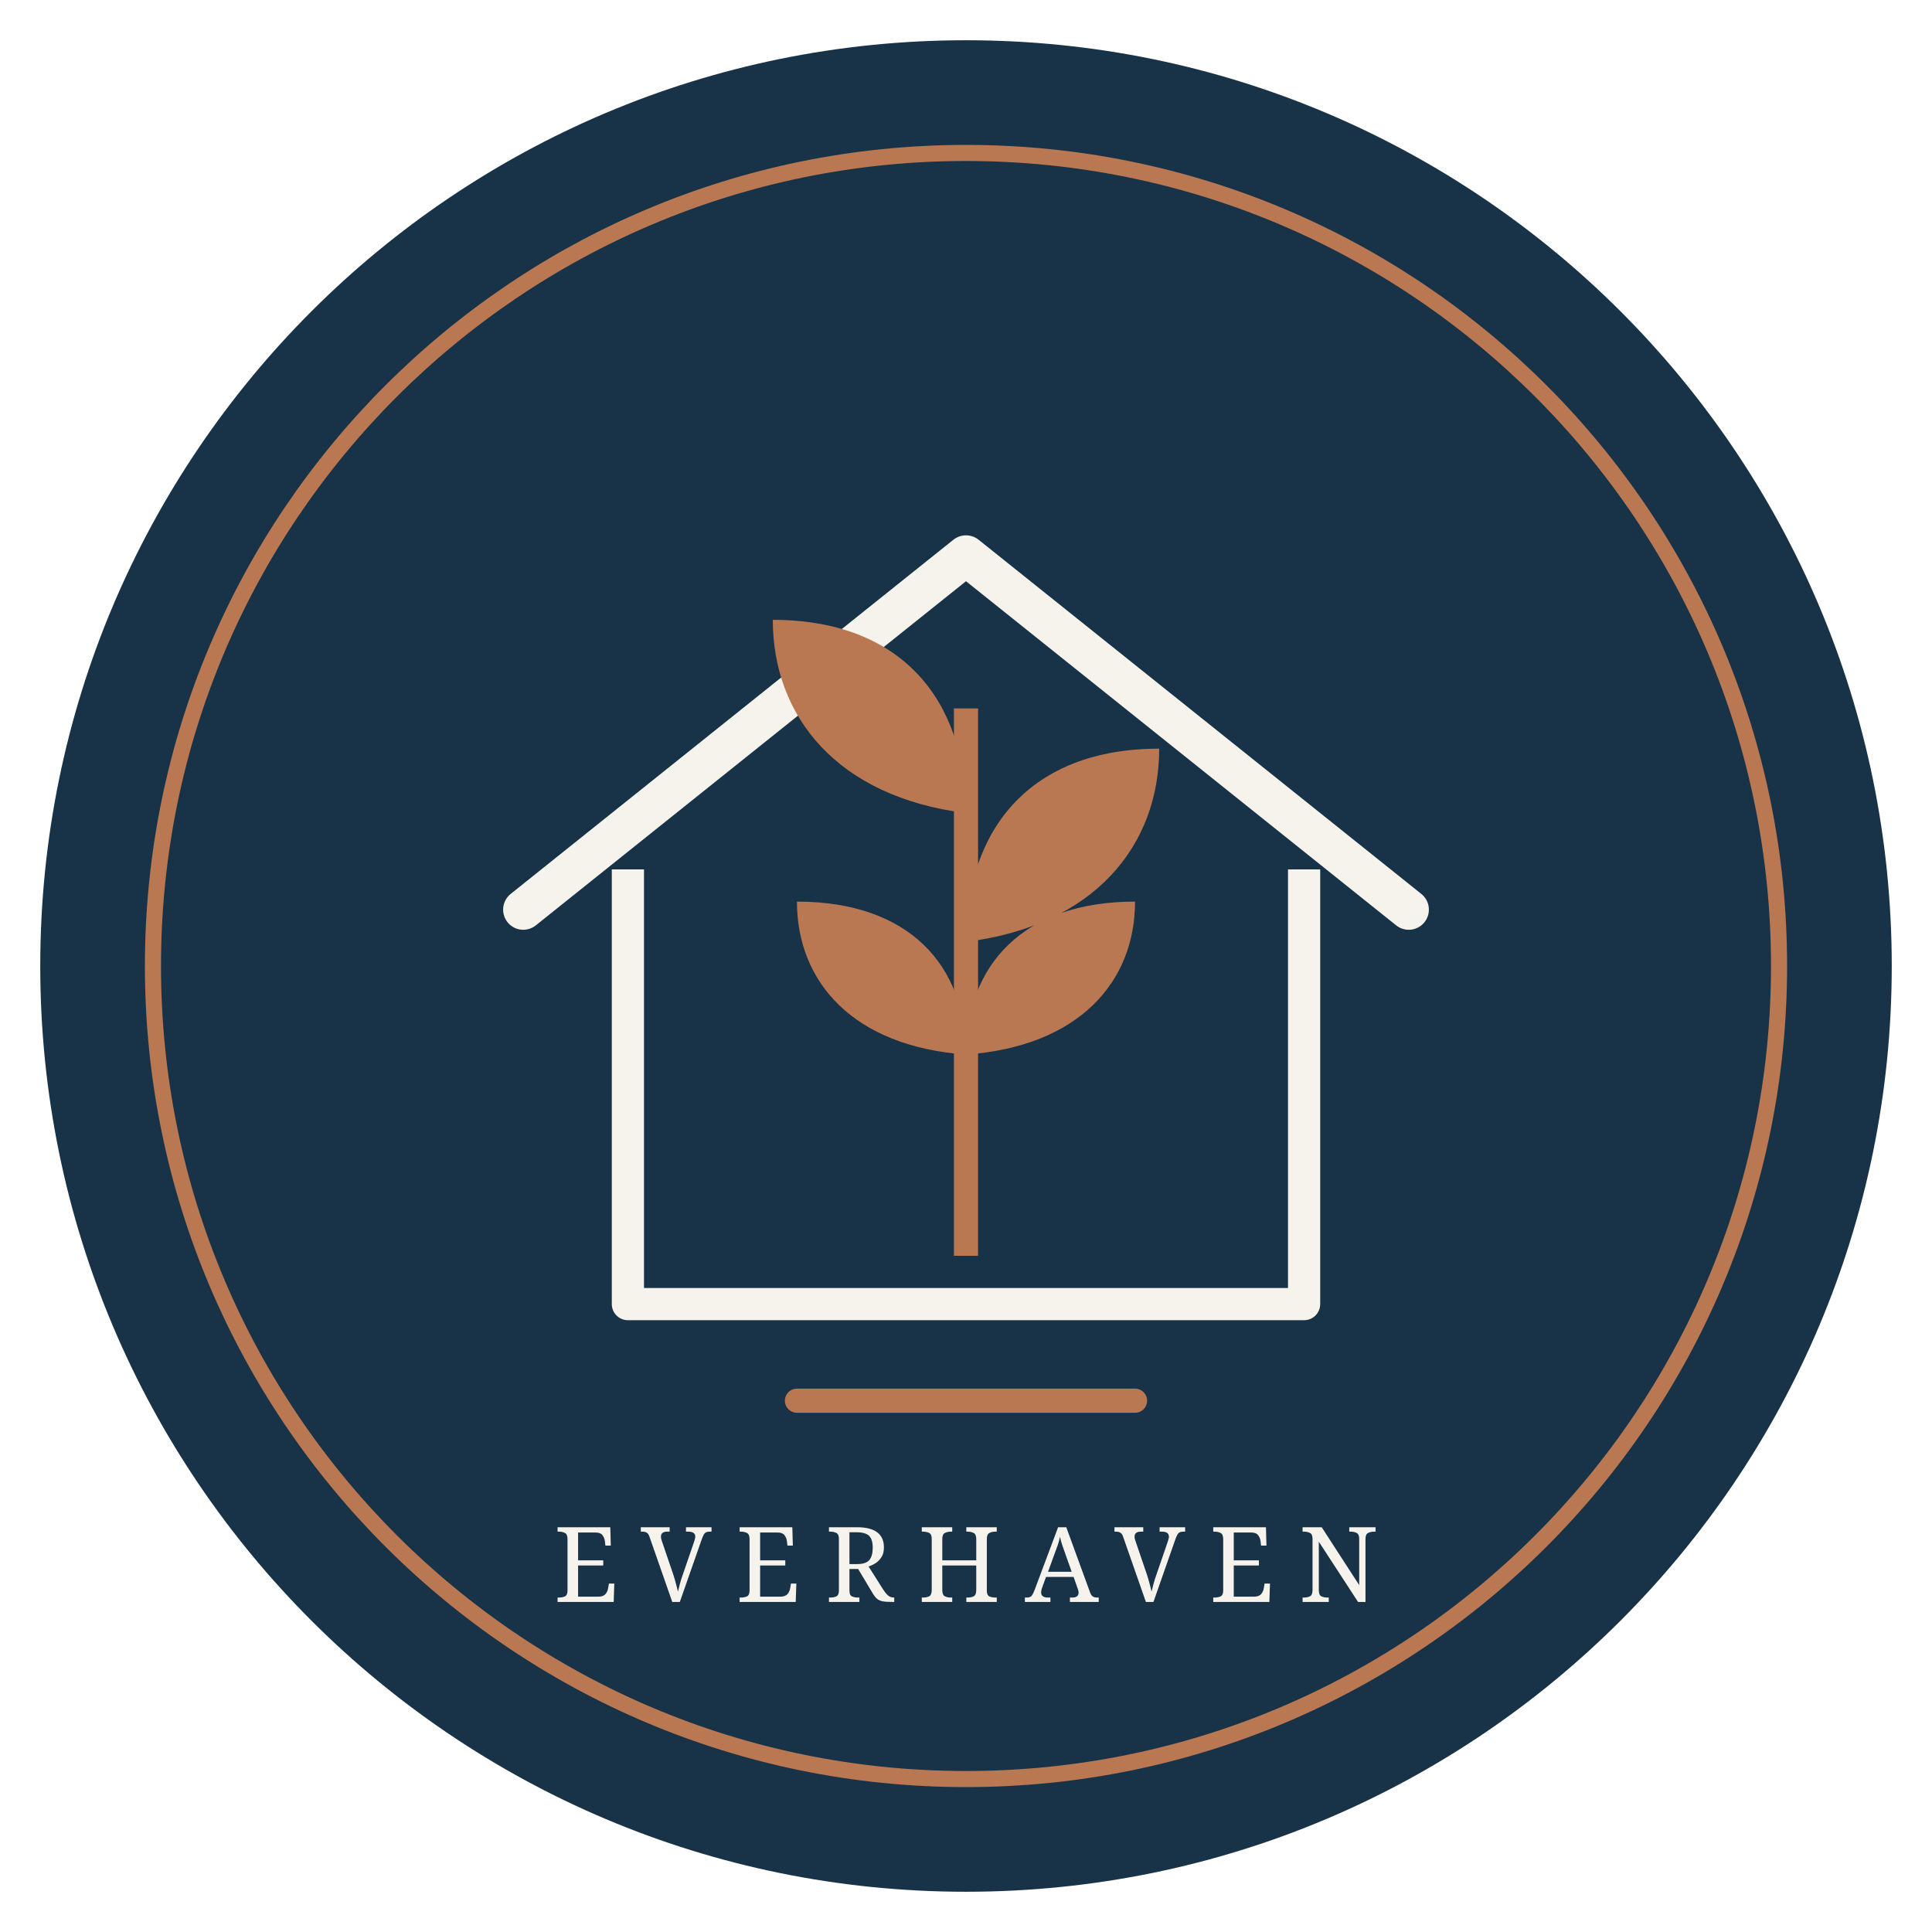
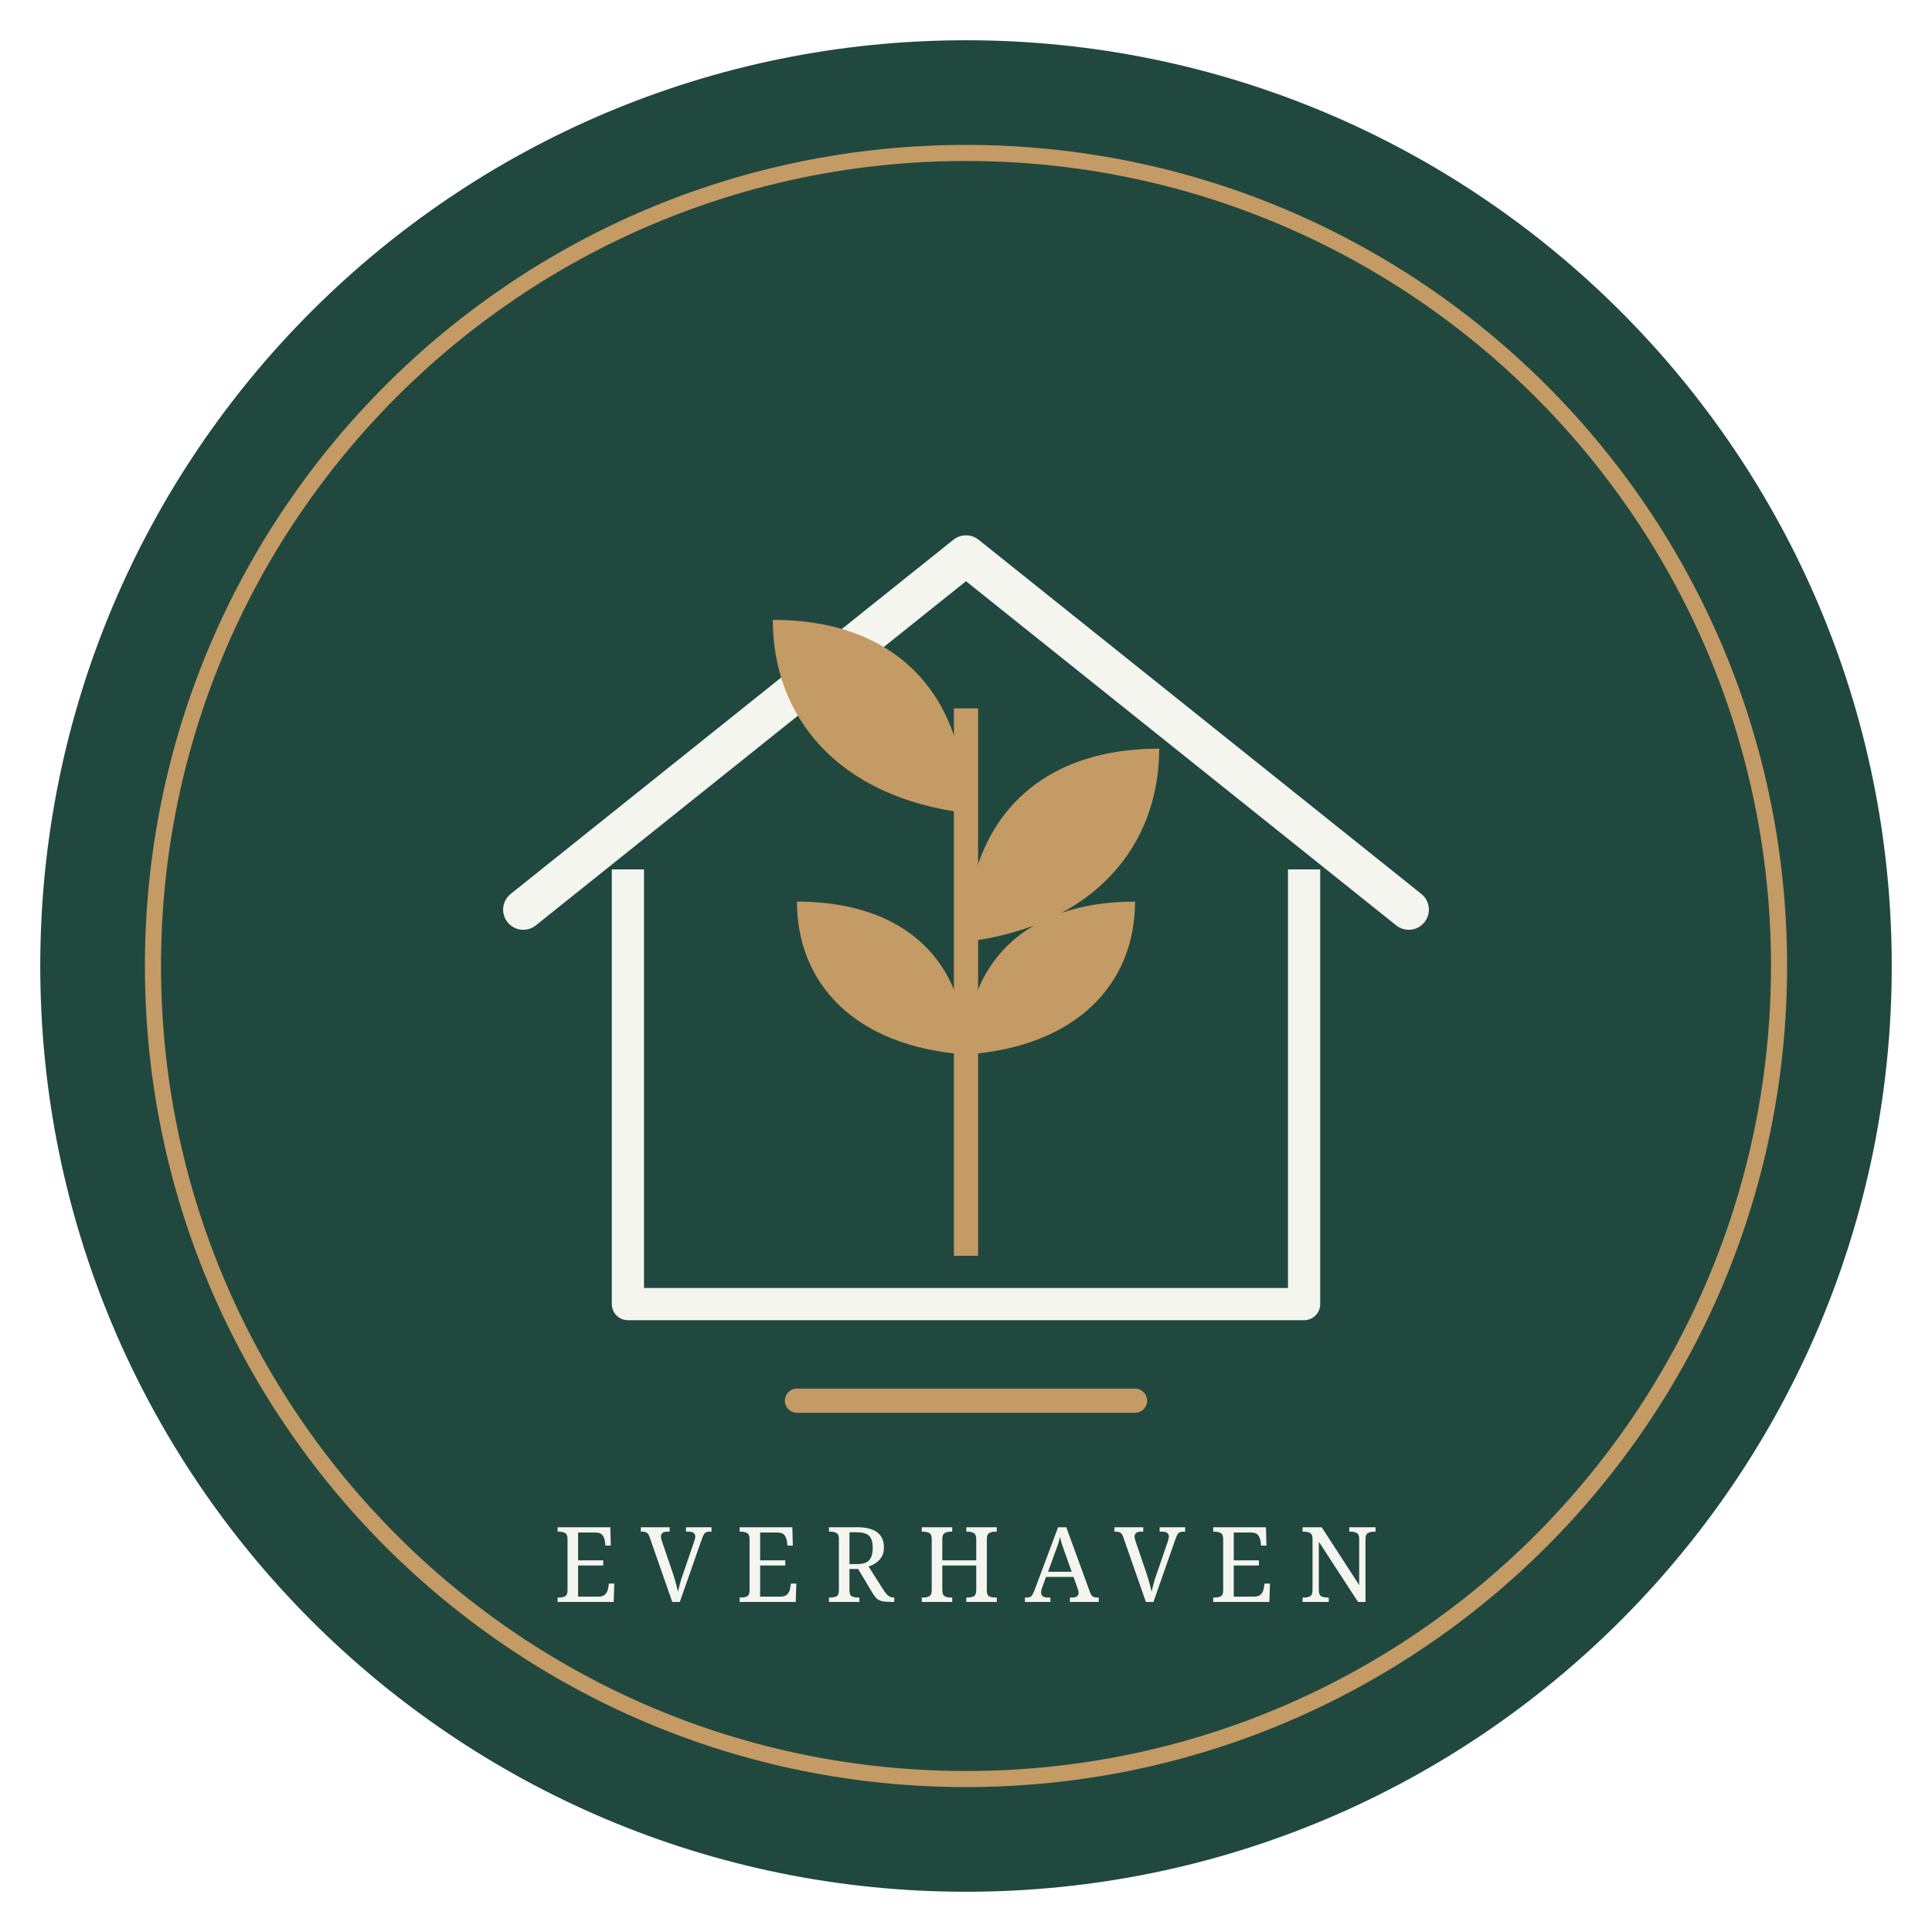
<svg xmlns="http://www.w3.org/2000/svg" viewBox="0 0 240 240" role="img" aria-labelledby="title desc">
-   <rect x="5" y="5" width="230" height="230" rx="115" fill="#183247" />
-   <circle cx="120" cy="120" r="101" fill="none" stroke="#b97852" stroke-width="2" />
-   <path d="M65 113 120 69l55 44" fill="none" stroke="#f6f3ed" stroke-width="5" stroke-linecap="round" stroke-linejoin="round" />
-   <path d="M78 108v54h84v-54" fill="none" stroke="#f6f3ed" stroke-width="4" stroke-linejoin="round" />
-   <path d="M120 88v68" fill="none" stroke="#b97852" stroke-width="3" />
-   <path d="M120 101c-16-2-24-12-24-24 16 0 24 10 24 24Zm0 16c16-2 24-12 24-24-16 0-24 10-24 24Zm0 14c-14-1-21-9-21-19 14 0 21 8 21 19Zm0 0c14-1 21-9 21-19-14 0-21 8-21 19Z" fill="#b97852" />
-   <path d="M99 174h42" stroke="#b97852" stroke-width="3" stroke-linecap="round" />
-   <text x="120" y="199" text-anchor="middle" font-family="Georgia,serif" font-size="13" letter-spacing="3" fill="#f6f3ed">EVERHAVEN</text>
+   <rect x="5" y="5" width="230" height="230" rx="115" fill="#21483f" />
+   <circle cx="120" cy="120" r="101" fill="none" stroke="#c49a65" stroke-width="2" />
+   <path d="M65 113 120 69l55 44" fill="none" stroke="#f4f5ef" stroke-width="5" stroke-linecap="round" stroke-linejoin="round" />
+   <path d="M78 108v54h84v-54" fill="none" stroke="#f4f5ef" stroke-width="4" stroke-linejoin="round" />
+   <path d="M120 88v68" fill="none" stroke="#c49a65" stroke-width="3" />
+   <path d="M120 101c-16-2-24-12-24-24 16 0 24 10 24 24Zm0 16c16-2 24-12 24-24-16 0-24 10-24 24Zm0 14c-14-1-21-9-21-19 14 0 21 8 21 19Zm0 0c14-1 21-9 21-19-14 0-21 8-21 19Z" fill="#c49a65" />
+   <path d="M99 174h42" stroke="#c49a65" stroke-width="3" stroke-linecap="round" />
+   <text x="120" y="199" text-anchor="middle" font-family="Georgia,serif" font-size="13" letter-spacing="3" fill="#f4f5ef">EVERHAVEN</text>
</svg>
